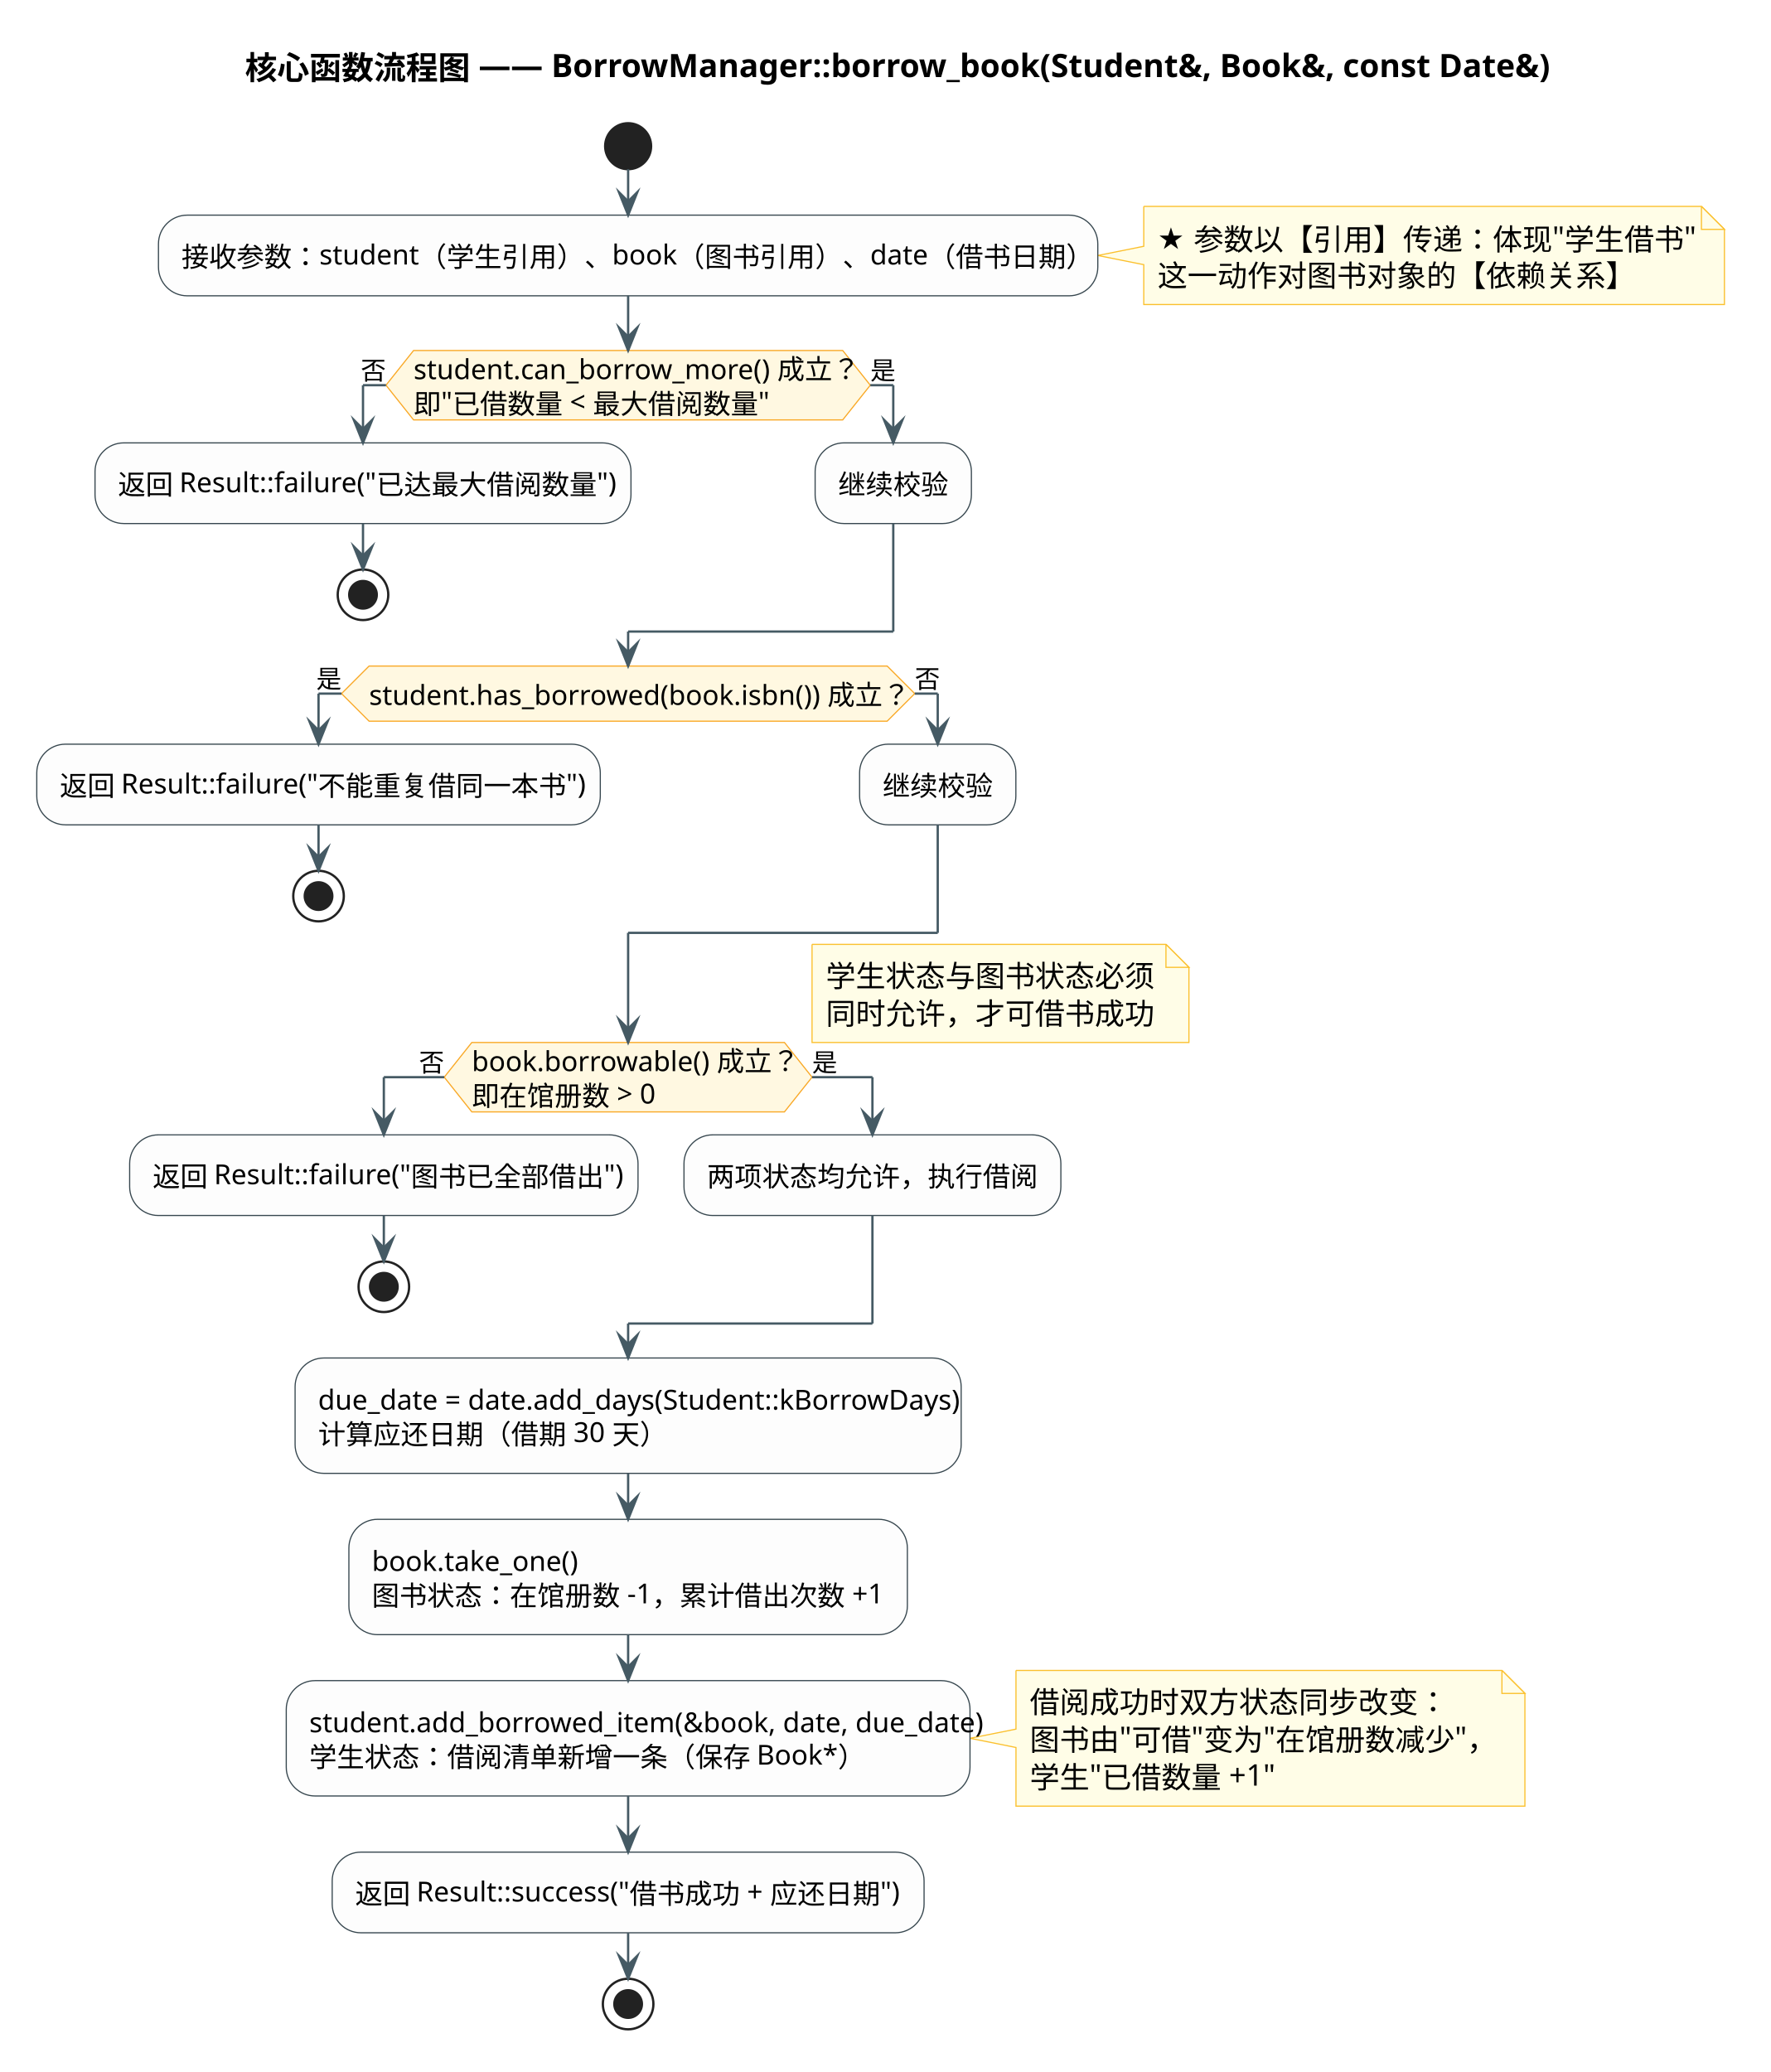
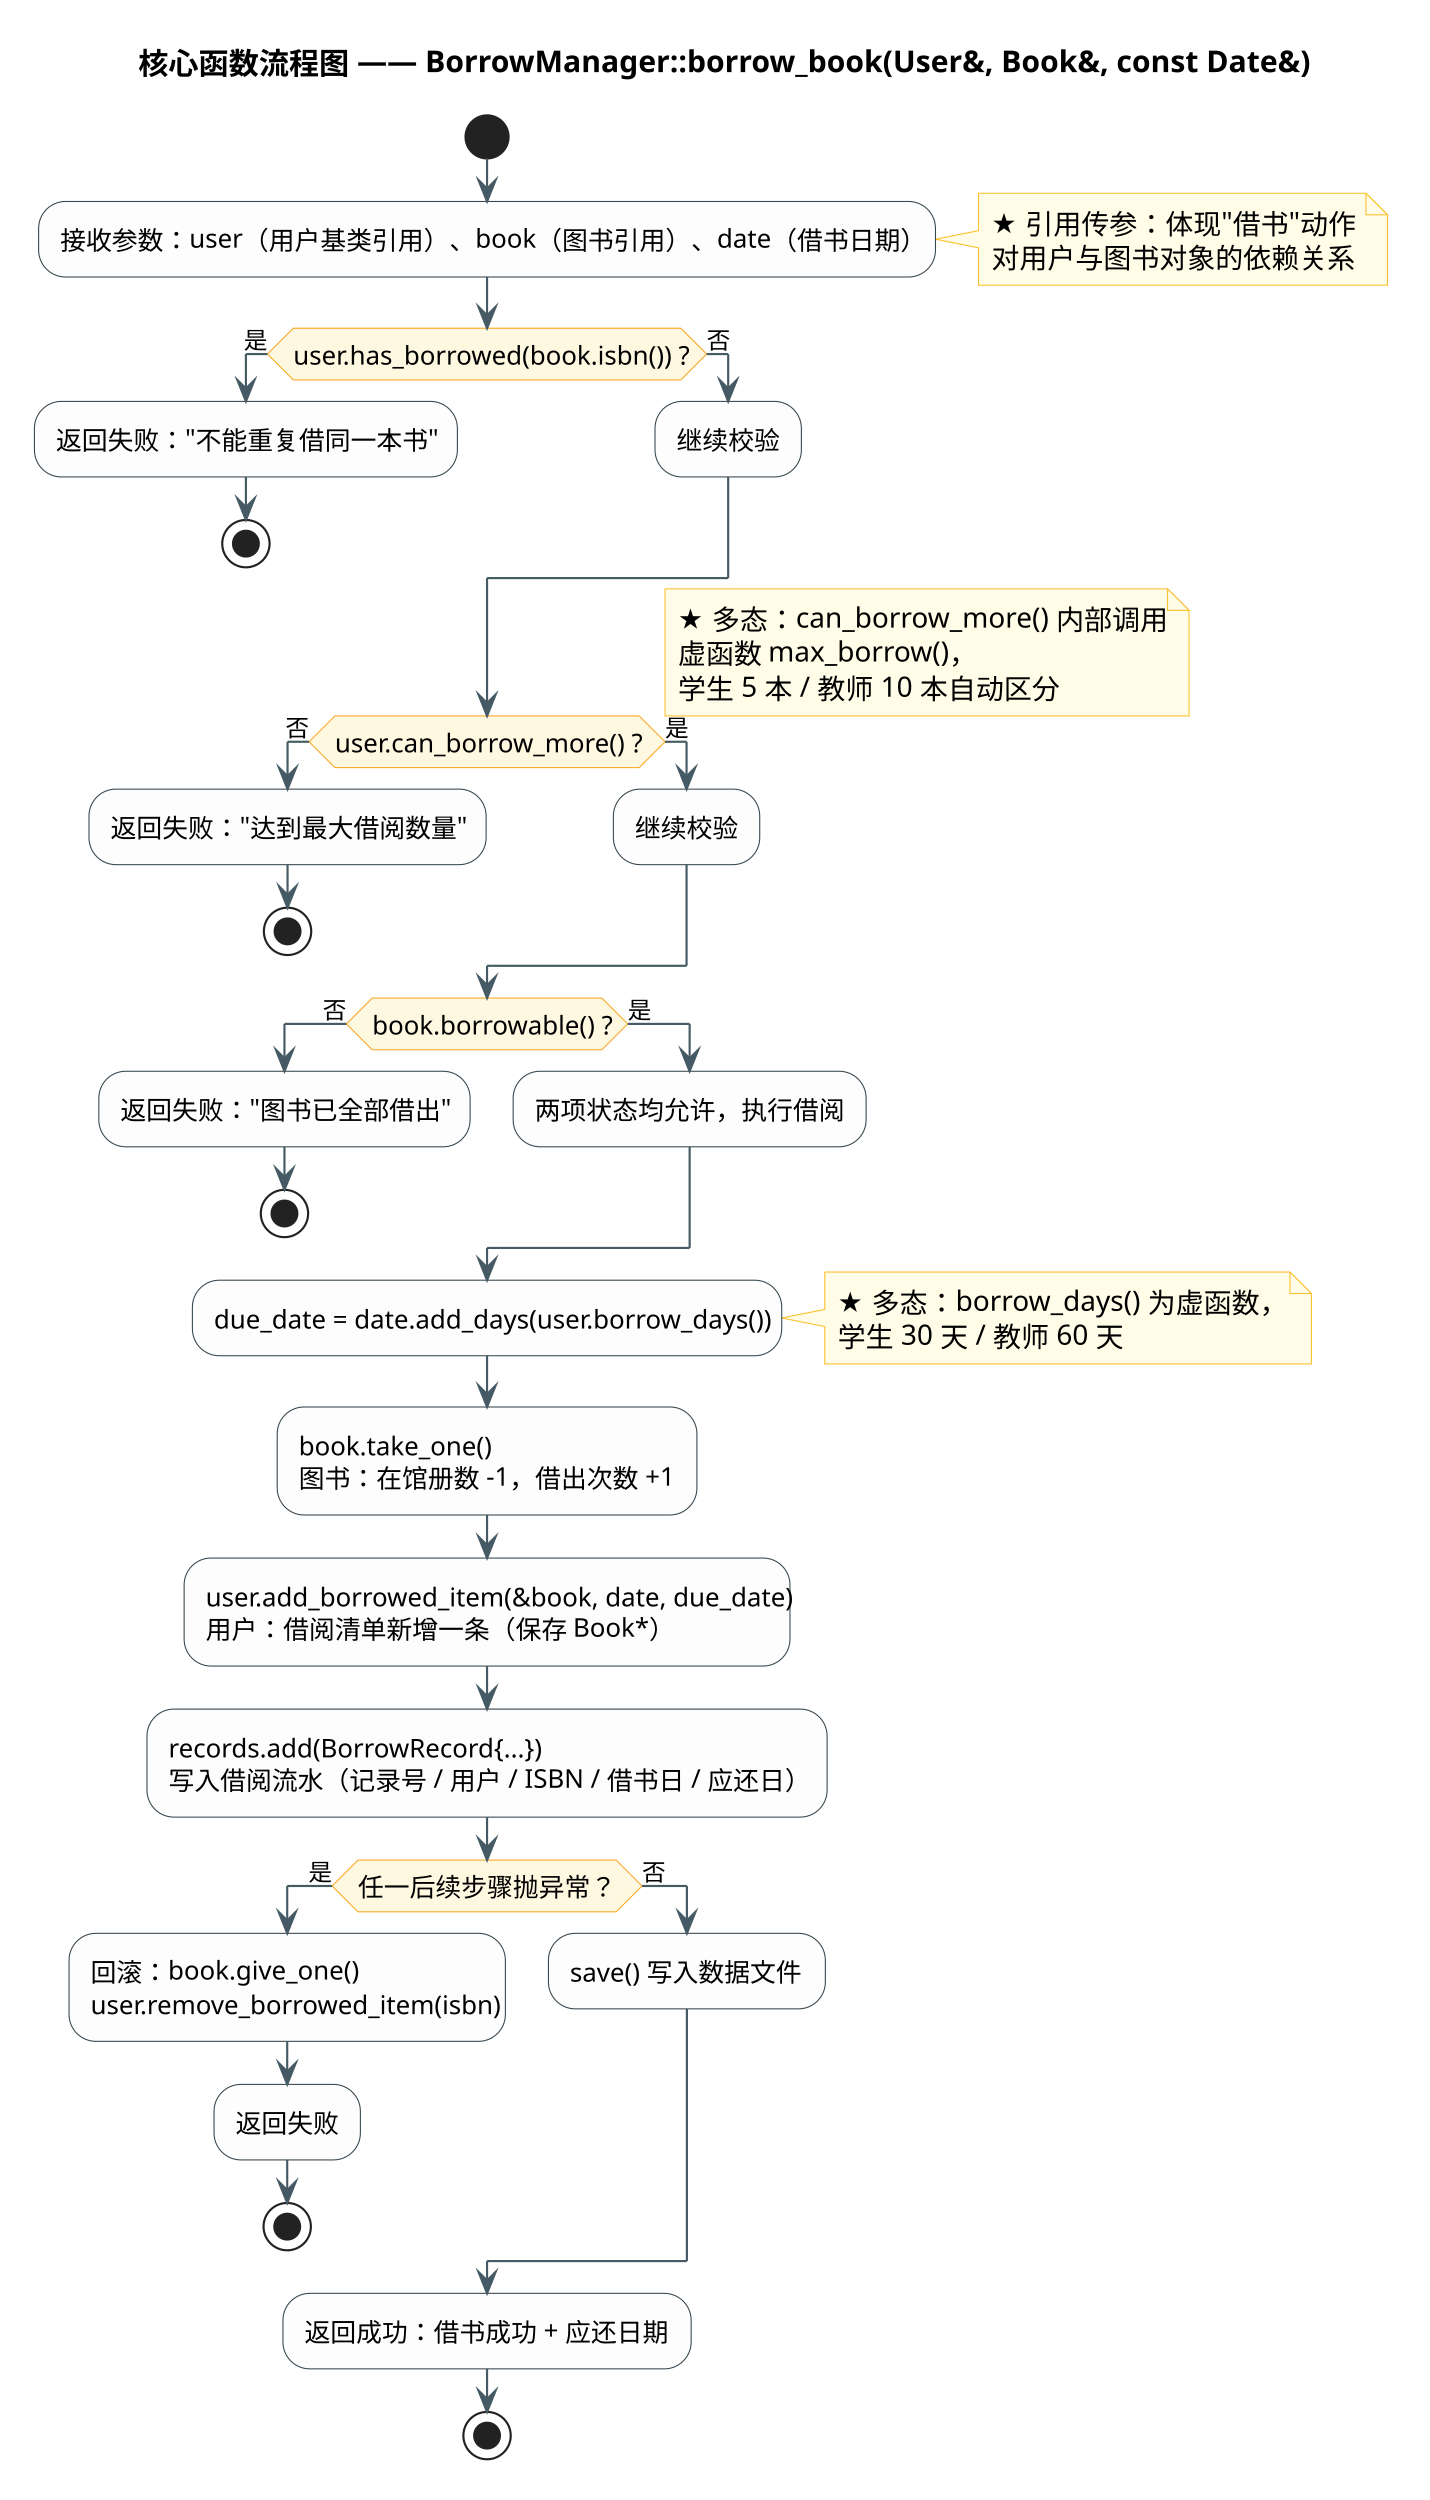
- <svg xmlns="http://www.w3.org/2000/svg" version="1.1" data-diagram-type="ACTIVITY" style="width:883px;height:1033px;background:#FFFFFF;" width="883.437px" height="1033.542px" viewBox="0 0 883 1033" zoomAndPan="magnify" preserveAspectRatio="none" contentStyleType="text/css">
+ <svg xmlns="http://www.w3.org/2000/svg" version="1.1" data-diagram-type="ACTIVITY" style="width:761px;height:1331px;background:#FFFFFF;" width="761.979px" height="1331.458px" viewBox="0 0 761 1331" zoomAndPan="magnify" preserveAspectRatio="none" contentStyleType="text/css">
  <defs />
  <g font-family="sans-serif" lengthAdjust="spacing">
    <g class="title" data-source-line="20">
-       <text x="122.141" y="39.569" fill="#000" font-size="16.042" textLength="637.28" font-weight="700">核心函数流程图 —— BorrowManager::borrow_book(Student&amp;, Book&amp;, const Date&amp;)</text>
+       <text x="73.6" y="39.569" fill="#000" font-size="16.042" textLength="613.249" font-weight="700">核心函数流程图 —— BorrowManager::borrow_book(User&amp;, Book&amp;, const Date&amp;)</text>
    </g>
-     <ellipse cx="313.182" cy="72.886" rx="11.458" ry="11.458" fill="#222" style="stroke:#222;stroke-width:1.146;" />
-     <path d="M570.273,102.901 L570.273,122.783 L547.356,127.367 L570.273,131.95 L570.273,151.832 A0,0 0 0 0 570.273,151.832 L859.791,151.832 A0,0 0 0 0 859.791,151.832 L859.791,114.36 L848.332,102.901 L570.273,102.901 A0,0 0 0 0 570.273,102.901" style="stroke:#FBC02D;stroke-width:0.573;" fill="#FFFDE7" />
-     <path d="M848.332,102.901 L848.332,114.36 L859.791,114.36 L848.332,102.901" style="stroke:#FBC02D;stroke-width:0.573;" fill="#FFFDE7" />
-     <text x="577.148" y="124.094" fill="#000" font-size="14.896" textLength="265.456">★ 参数以【引用】传递：体现"学生借书"</text>
-     <text x="577.148" y="142.83" fill="#000" font-size="14.896" textLength="238.333">这一动作对图书对象的【依赖关系】</text>
-     <rect x="79.008" y="107.261" width="468.348" height="40.212" fill="#FDFDFD" style="stroke:#37474F;stroke-width:0.573;" rx="14.323" ry="14.323" />
-     <text x="90.466" y="132.993" fill="#000" font-size="13.75" textLength="445.432">接收参数：student（学生引用）、book（图书引用）、date（借书日期）</text>
-     <polygon points="206.196,174.749,420.167,174.749,433.917,192.043,420.167,209.338,206.196,209.338,192.446,192.043,206.196,174.749" fill="#FFF8E1" style="stroke:#F9A825;stroke-width:0.573;stroke-linejoin:miter;stroke-miterlimit:10;" />
-     <text x="206.196" y="189.022" fill="#000" font-size="13.75" textLength="213.971">student.can_borrow_more() 成立？</text>
-     <text x="206.196" y="206.317" fill="#000" font-size="13.75" textLength="176.682">即"已借数量 &lt; 最大借阅数量"</text>
-     <text x="179.842" y="189.274" fill="#000" font-size="12.604">否</text>
-     <text x="433.917" y="189.274" fill="#000" font-size="12.604">是</text>
-     <rect x="47.378" y="220.797" width="267.221" height="40.212" fill="#FDFDFD" style="stroke:#37474F;stroke-width:0.573;" rx="14.323" ry="14.323" />
-     <text x="58.836" y="246.529" fill="#000" font-size="13.75" textLength="244.304">返回 Result::failure("已达最大借阅数量")</text>
-     <ellipse cx="180.988" cy="296.529" rx="12.604" ry="12.604" fill="none" style="stroke:#222;stroke-width:1.146;" />
-     <ellipse cx="180.988" cy="296.529" rx="6.875" ry="6.875" fill="#222" style="stroke:#222;stroke-width:1.146;" />
-     <rect x="406.417" y="220.797" width="77.917" height="40.212" fill="#FDFDFD" style="stroke:#37474F;stroke-width:0.573;" rx="14.323" ry="14.323" />
-     <text x="417.876" y="246.529" fill="#000" font-size="13.75" textLength="55">继续校验</text>
-     <polygon points="184.027,332.05,442.336,332.05,456.086,345.8,442.336,359.55,184.027,359.55,170.277,345.8,184.027,332.05" fill="#FFF8E1" style="stroke:#F9A825;stroke-width:0.573;stroke-linejoin:miter;stroke-miterlimit:10;" />
-     <text x="184.027" y="351.426" fill="#000" font-size="13.75" textLength="258.309">student.has_borrowed(book.isbn()) 成立？</text>
-     <text x="157.673" y="343.03" fill="#000" font-size="12.604">是</text>
-     <text x="456.086" y="343.03" fill="#000" font-size="12.604">否</text>
-     <rect x="18.333" y="371.008" width="280.971" height="40.212" fill="#FDFDFD" style="stroke:#37474F;stroke-width:0.573;" rx="14.323" ry="14.323" />
-     <text x="29.792" y="396.74" fill="#000" font-size="13.75" textLength="258.054">返回 Result::failure("不能重复借同一本书")</text>
-     <ellipse cx="158.819" cy="446.741" rx="12.604" ry="12.604" fill="none" style="stroke:#222;stroke-width:1.146;" />
-     <ellipse cx="158.819" cy="446.741" rx="6.875" ry="6.875" fill="#222" style="stroke:#222;stroke-width:1.146;" />
-     <rect x="428.586" y="371.008" width="77.917" height="40.212" fill="#FDFDFD" style="stroke:#37474F;stroke-width:0.573;" rx="14.323" ry="14.323" />
-     <text x="440.045" y="396.74" fill="#000" font-size="13.75" textLength="55">继续校验</text>
-     <path d="M404.876,470.803 L404.876,519.734 L592.793,519.734 L592.793,482.262 L581.335,470.803 L404.876,470.803" style="stroke:#FBC02D;stroke-width:0.573;" fill="#FFFDE7" />
-     <path d="M581.335,470.803 L581.335,482.262 L592.793,482.262 L581.335,470.803" style="stroke:#FBC02D;stroke-width:0.573;" fill="#FFFDE7" />
-     <text x="411.751" y="491.996" fill="#000" font-size="14.896" textLength="163.854">学生状态与图书状态必须</text>
-     <text x="411.751" y="510.732" fill="#000" font-size="14.896" textLength="163.854">同时允许，才可借书成功</text>
-     <polygon points="235.237,519.734,391.126,519.734,404.876,537.029,391.126,554.324,235.237,554.324,221.487,537.029,235.237,519.734" fill="#FFF8E1" style="stroke:#F9A825;stroke-width:0.573;stroke-linejoin:miter;stroke-miterlimit:10;" />
-     <text x="235.237" y="534.008" fill="#000" font-size="13.75" textLength="155.889">book.borrowable() 成立？</text>
-     <text x="235.237" y="551.302" fill="#000" font-size="13.75" textLength="92.067">即在馆册数 &gt; 0</text>
-     <text x="208.883" y="534.259" fill="#000" font-size="12.604">否</text>
-     <text x="404.876" y="534.259" fill="#000" font-size="12.604">是</text>
-     <rect x="64.641" y="565.782" width="253.471" height="40.212" fill="#FDFDFD" style="stroke:#37474F;stroke-width:0.573;" rx="14.323" ry="14.323" />
-     <text x="76.099" y="591.514" fill="#000" font-size="13.75" textLength="230.554">返回 Result::failure("图书已全部借出")</text>
-     <ellipse cx="191.377" cy="641.514" rx="12.604" ry="12.604" fill="none" style="stroke:#222;stroke-width:1.146;" />
-     <ellipse cx="191.377" cy="641.514" rx="6.875" ry="6.875" fill="#222" style="stroke:#222;stroke-width:1.146;" />
-     <rect x="341.029" y="565.782" width="187.917" height="40.212" fill="#FDFDFD" style="stroke:#37474F;stroke-width:0.573;" rx="14.323" ry="14.323" />
-     <text x="352.487" y="591.514" fill="#000" font-size="13.75" textLength="165">两项状态均允许，执行借阅</text>
-     <rect x="147.13" y="677.035" width="332.104" height="57.507" fill="#FDFDFD" style="stroke:#37474F;stroke-width:0.573;" rx="14.323" ry="14.323" />
-     <text x="158.588" y="702.767" fill="#000" font-size="13.75" textLength="309.187">due_date = date.add_days(Student::kBorrowDays)</text>
-     <text x="158.588" y="720.062" fill="#000" font-size="13.75" textLength="174.185">计算应还日期（借期 30 天）</text>
-     <rect x="173.952" y="757.458" width="278.46" height="57.507" fill="#FDFDFD" style="stroke:#37474F;stroke-width:0.573;" rx="14.323" ry="14.323" />
-     <text x="185.41" y="783.191" fill="#000" font-size="13.75" textLength="99.372">book.take_one()</text>
-     <text x="185.41" y="800.485" fill="#000" font-size="13.75" textLength="255.543">图书状态：在馆册数 -1，累计借出次数 +1</text>
-     <path d="M506.555,832.802 L506.555,862.052 L483.638,866.635 L506.555,871.218 L506.555,900.468 A0,0 0 0 0 506.555,900.468 L760.31,900.468 A0,0 0 0 0 760.31,900.468 L760.31,844.26 L748.851,832.802 L506.555,832.802 A0,0 0 0 0 506.555,832.802" style="stroke:#FBC02D;stroke-width:0.573;" fill="#FFFDE7" />
-     <path d="M748.851,832.802 L748.851,844.26 L760.31,844.26 L748.851,832.802" style="stroke:#FBC02D;stroke-width:0.573;" fill="#FFFDE7" />
-     <text x="513.43" y="853.994" fill="#000" font-size="14.896" textLength="208.542">借阅成功时双方状态同步改变：</text>
-     <text x="513.43" y="872.73" fill="#000" font-size="14.896" textLength="229.693">图书由"可借"变为"在馆册数减少"，</text>
-     <text x="513.43" y="891.466" fill="#000" font-size="14.896" textLength="121.072">学生"已借数量 +1"</text>
-     <rect x="142.726" y="837.882" width="340.912" height="57.507" fill="#FDFDFD" style="stroke:#37474F;stroke-width:0.573;" rx="14.323" ry="14.323" />
-     <text x="154.184" y="863.614" fill="#000" font-size="13.75" textLength="317.996">student.add_borrowed_item(&amp;book, date, due_date)</text>
-     <text x="154.184" y="880.909" fill="#000" font-size="13.75" textLength="274.261">学生状态：借阅清单新增一条（保存 Book*）</text>
-     <rect x="165.627" y="923.385" width="295.11" height="40.212" fill="#FDFDFD" style="stroke:#37474F;stroke-width:0.573;" rx="14.323" ry="14.323" />
-     <text x="177.085" y="949.117" fill="#000" font-size="13.75" textLength="272.194">返回 Result::success("借书成功 + 应还日期")</text>
-     <ellipse cx="313.182" cy="999.117" rx="12.604" ry="12.604" fill="none" style="stroke:#222;stroke-width:1.146;" />
-     <ellipse cx="313.182" cy="999.117" rx="6.875" ry="6.875" fill="#222" style="stroke:#222;stroke-width:1.146;" />
-     <line x1="313.182" y1="84.344" x2="313.182" y2="107.261" style="stroke:#455A64;stroke-width:1.146;" />
-     <polygon points="308.598,95.802,313.182,107.261,317.765,95.802,313.182,100.386" fill="#455A64" style="stroke:#455A64;stroke-width:1.146;stroke-linejoin:miter;stroke-miterlimit:10;" />
-     <line x1="180.988" y1="261.008" x2="180.988" y2="283.925" style="stroke:#455A64;stroke-width:1.146;" />
-     <polygon points="176.405,272.467,180.988,283.925,185.571,272.467,180.988,277.05" fill="#455A64" style="stroke:#455A64;stroke-width:1.146;stroke-linejoin:miter;stroke-miterlimit:10;" />
-     <line x1="192.446" y1="192.043" x2="180.988" y2="192.043" style="stroke:#455A64;stroke-width:1.146;" />
-     <line x1="180.988" y1="192.043" x2="180.988" y2="220.797" style="stroke:#455A64;stroke-width:1.146;" />
-     <polygon points="176.405,209.338,180.988,220.797,185.571,209.338,180.988,213.922" fill="#455A64" style="stroke:#455A64;stroke-width:1.146;stroke-linejoin:miter;stroke-miterlimit:10;" />
-     <line x1="433.917" y1="192.043" x2="445.376" y2="192.043" style="stroke:#455A64;stroke-width:1.146;" />
-     <line x1="445.376" y1="192.043" x2="445.376" y2="220.797" style="stroke:#455A64;stroke-width:1.146;" />
-     <polygon points="440.792,209.338,445.376,220.797,449.959,209.338,445.376,213.922" fill="#455A64" style="stroke:#455A64;stroke-width:1.146;stroke-linejoin:miter;stroke-miterlimit:10;" />
-     <line x1="445.376" y1="261.008" x2="445.376" y2="314.862" style="stroke:#455A64;stroke-width:1.146;" />
-     <line x1="445.376" y1="314.862" x2="313.182" y2="314.862" style="stroke:#455A64;stroke-width:1.146;" />
-     <line x1="313.182" y1="314.862" x2="313.182" y2="332.05" style="stroke:#455A64;stroke-width:1.146;" />
-     <polygon points="308.598,320.592,313.182,332.05,317.765,320.592,313.182,325.175" fill="#455A64" style="stroke:#455A64;stroke-width:1.146;stroke-linejoin:miter;stroke-miterlimit:10;" />
-     <line x1="313.182" y1="147.472" x2="313.182" y2="174.749" style="stroke:#455A64;stroke-width:1.146;" />
-     <polygon points="308.598,163.29,313.182,174.749,317.765,163.29,313.182,167.874" fill="#455A64" style="stroke:#455A64;stroke-width:1.146;stroke-linejoin:miter;stroke-miterlimit:10;" />
-     <line x1="158.819" y1="411.22" x2="158.819" y2="434.137" style="stroke:#455A64;stroke-width:1.146;" />
-     <polygon points="154.235,422.678,158.819,434.137,163.402,422.678,158.819,427.262" fill="#455A64" style="stroke:#455A64;stroke-width:1.146;stroke-linejoin:miter;stroke-miterlimit:10;" />
-     <line x1="170.277" y1="345.8" x2="158.819" y2="345.8" style="stroke:#455A64;stroke-width:1.146;" />
-     <line x1="158.819" y1="345.8" x2="158.819" y2="371.008" style="stroke:#455A64;stroke-width:1.146;" />
-     <polygon points="154.235,359.55,158.819,371.008,163.402,359.55,158.819,364.133" fill="#455A64" style="stroke:#455A64;stroke-width:1.146;stroke-linejoin:miter;stroke-miterlimit:10;" />
-     <line x1="456.086" y1="345.8" x2="467.545" y2="345.8" style="stroke:#455A64;stroke-width:1.146;" />
-     <line x1="467.545" y1="345.8" x2="467.545" y2="371.008" style="stroke:#455A64;stroke-width:1.146;" />
-     <polygon points="462.961,359.55,467.545,371.008,472.128,359.55,467.545,364.133" fill="#455A64" style="stroke:#455A64;stroke-width:1.146;stroke-linejoin:miter;stroke-miterlimit:10;" />
-     <line x1="467.545" y1="411.22" x2="467.545" y2="465.074" style="stroke:#455A64;stroke-width:1.146;" />
-     <line x1="467.545" y1="465.074" x2="313.182" y2="465.074" style="stroke:#455A64;stroke-width:1.146;" />
-     <line x1="313.182" y1="465.074" x2="313.182" y2="519.734" style="stroke:#455A64;stroke-width:1.146;" />
-     <polygon points="308.598,508.276,313.182,519.734,317.765,508.276,313.182,512.859" fill="#455A64" style="stroke:#455A64;stroke-width:1.146;stroke-linejoin:miter;stroke-miterlimit:10;" />
-     <line x1="191.377" y1="605.994" x2="191.377" y2="628.91" style="stroke:#455A64;stroke-width:1.146;" />
-     <polygon points="186.793,617.452,191.377,628.91,195.96,617.452,191.377,622.035" fill="#455A64" style="stroke:#455A64;stroke-width:1.146;stroke-linejoin:miter;stroke-miterlimit:10;" />
-     <line x1="221.487" y1="537.029" x2="191.377" y2="537.029" style="stroke:#455A64;stroke-width:1.146;" />
-     <line x1="191.377" y1="537.029" x2="191.377" y2="565.782" style="stroke:#455A64;stroke-width:1.146;" />
-     <polygon points="186.793,554.324,191.377,565.782,195.96,554.324,191.377,558.907" fill="#455A64" style="stroke:#455A64;stroke-width:1.146;stroke-linejoin:miter;stroke-miterlimit:10;" />
-     <line x1="404.876" y1="537.029" x2="434.987" y2="537.029" style="stroke:#455A64;stroke-width:1.146;" />
-     <line x1="434.987" y1="537.029" x2="434.987" y2="565.782" style="stroke:#455A64;stroke-width:1.146;" />
-     <polygon points="430.404,554.324,434.987,565.782,439.57,554.324,434.987,558.907" fill="#455A64" style="stroke:#455A64;stroke-width:1.146;stroke-linejoin:miter;stroke-miterlimit:10;" />
-     <line x1="434.987" y1="605.994" x2="434.987" y2="659.848" style="stroke:#455A64;stroke-width:1.146;" />
-     <line x1="434.987" y1="659.848" x2="313.182" y2="659.848" style="stroke:#455A64;stroke-width:1.146;" />
-     <line x1="313.182" y1="659.848" x2="313.182" y2="677.035" style="stroke:#455A64;stroke-width:1.146;" />
-     <polygon points="308.598,665.577,313.182,677.035,317.765,665.577,313.182,670.16" fill="#455A64" style="stroke:#455A64;stroke-width:1.146;stroke-linejoin:miter;stroke-miterlimit:10;" />
-     <line x1="313.182" y1="734.542" x2="313.182" y2="757.458" style="stroke:#455A64;stroke-width:1.146;" />
-     <polygon points="308.598,746,313.182,757.458,317.765,746,313.182,750.583" fill="#455A64" style="stroke:#455A64;stroke-width:1.146;stroke-linejoin:miter;stroke-miterlimit:10;" />
-     <line x1="313.182" y1="814.965" x2="313.182" y2="837.882" style="stroke:#455A64;stroke-width:1.146;" />
-     <polygon points="308.598,826.423,313.182,837.882,317.765,826.423,313.182,831.007" fill="#455A64" style="stroke:#455A64;stroke-width:1.146;stroke-linejoin:miter;stroke-miterlimit:10;" />
-     <line x1="313.182" y1="895.388" x2="313.182" y2="923.385" style="stroke:#455A64;stroke-width:1.146;" />
-     <polygon points="308.598,911.927,313.182,923.385,317.765,911.927,313.182,916.51" fill="#455A64" style="stroke:#455A64;stroke-width:1.146;stroke-linejoin:miter;stroke-miterlimit:10;" />
-     <line x1="313.182" y1="963.597" x2="313.182" y2="986.513" style="stroke:#455A64;stroke-width:1.146;" />
-     <polygon points="308.598,975.055,313.182,986.513,317.765,975.055,313.182,979.638" fill="#455A64" style="stroke:#455A64;stroke-width:1.146;stroke-linejoin:miter;stroke-miterlimit:10;" />
+     <ellipse cx="259.306" cy="72.886" rx="11.458" ry="11.458" fill="#222" style="stroke:#222;stroke-width:1.146;" />
+     <path d="M520.969,102.901 L520.969,122.783 L498.053,127.367 L520.969,131.95 L520.969,151.832 A0,0 0 0 0 520.969,151.832 L738.678,151.832 A0,0 0 0 0 738.678,151.832 L738.678,114.36 L727.219,102.901 L520.969,102.901 A0,0 0 0 0 520.969,102.901" style="stroke:#FBC02D;stroke-width:0.573;" fill="#FFFDE7" />
+     <path d="M727.219,102.901 L727.219,114.36 L738.678,114.36 L727.219,102.901" style="stroke:#FBC02D;stroke-width:0.573;" fill="#FFFDE7" />
+     <text x="527.844" y="124.094" fill="#000" font-size="14.896" textLength="190.977">★ 引用传参：体现"借书"动作</text>
+     <text x="527.844" y="142.83" fill="#000" font-size="14.896" textLength="193.646">对用户与图书对象的依赖关系</text>
+     <rect x="20.56" y="107.261" width="477.492" height="40.212" fill="#FDFDFD" style="stroke:#37474F;stroke-width:0.573;" rx="14.323" ry="14.323" />
+     <text x="32.018" y="132.993" fill="#000" font-size="13.75" textLength="454.576">接收参数：user（用户基类引用）、book（图书引用）、date（借书日期）</text>
+     <polygon points="156.131,174.749,362.482,174.749,376.232,188.499,362.482,202.249,156.131,202.249,142.381,188.499,156.131,174.749" fill="#FFF8E1" style="stroke:#F9A825;stroke-width:0.573;stroke-linejoin:miter;stroke-miterlimit:10;" />
+     <text x="156.131" y="194.125" fill="#000" font-size="13.75" textLength="206.351">user.has_borrowed(book.isbn()) ?</text>
+     <text x="129.777" y="185.729" fill="#000" font-size="12.604">是</text>
+     <text x="376.232" y="185.729" fill="#000" font-size="12.604">否</text>
+     <rect x="18.333" y="213.707" width="225.179" height="40.212" fill="#FDFDFD" style="stroke:#37474F;stroke-width:0.573;" rx="14.323" ry="14.323" />
+     <text x="29.792" y="239.439" fill="#000" font-size="13.75" textLength="202.262">返回失败："不能重复借同一本书"</text>
+     <ellipse cx="130.923" cy="289.439" rx="12.604" ry="12.604" fill="none" style="stroke:#222;stroke-width:1.146;" />
+     <ellipse cx="130.923" cy="289.439" rx="6.875" ry="6.875" fill="#222" style="stroke:#222;stroke-width:1.146;" />
+     <rect x="348.732" y="213.707" width="77.917" height="40.212" fill="#FDFDFD" style="stroke:#37474F;stroke-width:0.573;" rx="14.323" ry="14.323" />
+     <text x="360.19" y="239.439" fill="#000" font-size="13.75" textLength="55">继续校验</text>
+     <path d="M354.063,313.502 L354.063,381.169 L633.056,381.169 L633.056,324.96 L621.598,313.502 L354.063,313.502" style="stroke:#FBC02D;stroke-width:0.573;" fill="#FFFDE7" />
+     <path d="M621.598,313.502 L621.598,324.96 L633.056,324.96 L621.598,313.502" style="stroke:#FBC02D;stroke-width:0.573;" fill="#FFFDE7" />
+     <text x="360.938" y="334.694" fill="#000" font-size="14.896" textLength="254.931">★ 多态：can_borrow_more() 内部调用</text>
+     <text x="360.938" y="353.43" fill="#000" font-size="14.896" textLength="155.599">虚函数 max_borrow()，</text>
+     <text x="360.938" y="372.166" fill="#000" font-size="14.896" textLength="202.781">学生 5 本 / 教师 10 本自动区分</text>
+     <polygon points="178.3,381.169,340.313,381.169,354.063,394.919,340.313,408.669,178.3,408.669,164.55,394.919,178.3,381.169" fill="#FFF8E1" style="stroke:#F9A825;stroke-width:0.573;stroke-linejoin:miter;stroke-miterlimit:10;" />
+     <text x="178.3" y="400.545" fill="#000" font-size="13.75" textLength="162.012">user.can_borrow_more() ?</text>
+     <text x="151.946" y="392.149" fill="#000" font-size="12.604">否</text>
+     <text x="354.063" y="392.149" fill="#000" font-size="12.604">是</text>
+     <rect x="47.378" y="420.127" width="211.429" height="40.212" fill="#FDFDFD" style="stroke:#37474F;stroke-width:0.573;" rx="14.323" ry="14.323" />
+     <text x="58.836" y="445.859" fill="#000" font-size="13.75" textLength="188.512">返回失败："达到最大借阅数量"</text>
+     <ellipse cx="153.092" cy="495.859" rx="12.604" ry="12.604" fill="none" style="stroke:#222;stroke-width:1.146;" />
+     <ellipse cx="153.092" cy="495.859" rx="6.875" ry="6.875" fill="#222" style="stroke:#222;stroke-width:1.146;" />
+     <rect x="326.563" y="420.127" width="77.917" height="40.212" fill="#FDFDFD" style="stroke:#37474F;stroke-width:0.573;" rx="14.323" ry="14.323" />
+     <text x="338.021" y="445.859" fill="#000" font-size="13.75" textLength="55">继续校验</text>
+     <polygon points="198.163,531.38,320.45,531.38,334.2,545.13,320.45,558.88,198.163,558.88,184.413,545.13,198.163,531.38" fill="#FFF8E1" style="stroke:#F9A825;stroke-width:0.573;stroke-linejoin:miter;stroke-miterlimit:10;" />
+     <text x="198.163" y="550.756" fill="#000" font-size="13.75" textLength="122.286">book.borrowable() ?</text>
+     <text x="171.809" y="542.361" fill="#000" font-size="12.604">否</text>
+     <text x="334.2" y="542.361" fill="#000" font-size="12.604">是</text>
+     <rect x="52.61" y="570.339" width="197.679" height="40.212" fill="#FDFDFD" style="stroke:#37474F;stroke-width:0.573;" rx="14.323" ry="14.323" />
+     <text x="64.068" y="596.071" fill="#000" font-size="13.75" textLength="174.762">返回失败："图书已全部借出"</text>
+     <ellipse cx="151.449" cy="646.071" rx="12.604" ry="12.604" fill="none" style="stroke:#222;stroke-width:1.146;" />
+     <ellipse cx="151.449" cy="646.071" rx="6.875" ry="6.875" fill="#222" style="stroke:#222;stroke-width:1.146;" />
+     <rect x="273.205" y="570.339" width="187.917" height="40.212" fill="#FDFDFD" style="stroke:#37474F;stroke-width:0.573;" rx="14.323" ry="14.323" />
+     <text x="284.663" y="596.071" fill="#000" font-size="13.75" textLength="165">两项状态均允许，执行借阅</text>
+     <path d="M439.1,677.232 L439.1,697.114 L416.184,701.698 L439.1,706.281 L439.1,726.163 A0,0 0 0 0 439.1,726.163 L698.216,726.163 A0,0 0 0 0 698.216,726.163 L698.216,688.691 L686.758,677.232 L439.1,677.232 A0,0 0 0 0 439.1,677.232" style="stroke:#FBC02D;stroke-width:0.573;" fill="#FFFDE7" />
+     <path d="M686.758,677.232 L686.758,688.691 L698.216,688.691 L686.758,677.232" style="stroke:#FBC02D;stroke-width:0.573;" fill="#FFFDE7" />
+     <text x="445.975" y="698.425" fill="#000" font-size="14.896" textLength="235.053">★ 多态：borrow_days() 为虚函数，</text>
+     <text x="445.975" y="717.161" fill="#000" font-size="14.896" textLength="151.482">学生 30 天 / 教师 60 天</text>
+     <rect x="102.429" y="681.592" width="313.755" height="40.212" fill="#FDFDFD" style="stroke:#37474F;stroke-width:0.573;" rx="14.323" ry="14.323" />
+     <text x="113.887" y="707.324" fill="#000" font-size="13.75" textLength="290.838">due_date = date.add_days(user.borrow_days())</text>
+     <rect x="147.576" y="749.08" width="223.46" height="57.507" fill="#FDFDFD" style="stroke:#37474F;stroke-width:0.573;" rx="14.323" ry="14.323" />
+     <text x="159.035" y="774.812" fill="#000" font-size="13.75" textLength="99.372">book.take_one()</text>
+     <text x="159.035" y="792.107" fill="#000" font-size="13.75" textLength="200.543">图书：在馆册数 -1，借出次数 +1</text>
+     <rect x="98.028" y="829.503" width="322.557" height="57.507" fill="#FDFDFD" style="stroke:#37474F;stroke-width:0.573;" rx="14.323" ry="14.323" />
+     <text x="109.486" y="855.235" fill="#000" font-size="13.75" textLength="299.64">user.add_borrowed_item(&amp;book, date, due_date)</text>
+     <text x="109.486" y="872.53" fill="#000" font-size="13.75" textLength="246.761">用户：借阅清单新增一条（保存 Book*）</text>
+     <rect x="78.256" y="909.926" width="362.101" height="57.507" fill="#FDFDFD" style="stroke:#37474F;stroke-width:0.573;" rx="14.323" ry="14.323" />
+     <text x="89.714" y="935.658" fill="#000" font-size="13.75" textLength="190.291">records.add(BorrowRecord{...})</text>
+     <text x="89.714" y="952.953" fill="#000" font-size="13.75" textLength="339.185">写入借阅流水（记录号 / 用户 / ISBN / 借书日 / 应还日）</text>
+     <polygon points="190.556,990.349,328.056,990.349,341.806,1004.099,328.056,1017.849,190.556,1017.849,176.806,1004.099,190.556,990.349" fill="#FFF8E1" style="stroke:#F9A825;stroke-width:0.573;stroke-linejoin:miter;stroke-miterlimit:10;" />
+     <text x="190.556" y="1009.725" fill="#000" font-size="13.75" textLength="137.5">任一后续步骤抛异常？</text>
+     <text x="164.202" y="1001.33" fill="#000" font-size="12.604">是</text>
+     <text x="341.806" y="1001.33" fill="#000" font-size="12.604">否</text>
+     <rect x="36.757" y="1029.307" width="232.309" height="57.507" fill="#FDFDFD" style="stroke:#37474F;stroke-width:0.573;" rx="14.323" ry="14.323" />
+     <text x="48.215" y="1055.039" fill="#000" font-size="13.75" textLength="139.857">回滚：book.give_one()</text>
+     <text x="48.215" y="1072.334" fill="#000" font-size="13.75" textLength="209.392">user.remove_borrowed_item(isbn)</text>
+     <rect x="113.953" y="1109.731" width="77.917" height="40.212" fill="#FDFDFD" style="stroke:#37474F;stroke-width:0.573;" rx="14.323" ry="14.323" />
+     <text x="125.411" y="1135.463" fill="#000" font-size="13.75" textLength="55">返回失败</text>
+     <ellipse cx="152.911" cy="1185.463" rx="12.604" ry="12.604" fill="none" style="stroke:#222;stroke-width:1.146;" />
+     <ellipse cx="152.911" cy="1185.463" rx="6.875" ry="6.875" fill="#222" style="stroke:#222;stroke-width:1.146;" />
+     <rect x="291.982" y="1029.307" width="147.439" height="40.212" fill="#FDFDFD" style="stroke:#37474F;stroke-width:0.573;" rx="14.323" ry="14.323" />
+     <text x="303.441" y="1055.039" fill="#000" font-size="13.75" textLength="124.522">save() 写入数据文件</text>
+     <rect x="150.638" y="1220.984" width="217.337" height="40.212" fill="#FDFDFD" style="stroke:#37474F;stroke-width:0.573;" rx="14.323" ry="14.323" />
+     <text x="162.096" y="1246.716" fill="#000" font-size="13.75" textLength="194.42">返回成功：借书成功 + 应还日期</text>
+     <ellipse cx="259.306" cy="1296.716" rx="12.604" ry="12.604" fill="none" style="stroke:#222;stroke-width:1.146;" />
+     <ellipse cx="259.306" cy="1296.716" rx="6.875" ry="6.875" fill="#222" style="stroke:#222;stroke-width:1.146;" />
+     <line x1="259.306" y1="84.344" x2="259.306" y2="107.261" style="stroke:#455A64;stroke-width:1.146;" />
+     <polygon points="254.723,95.802,259.306,107.261,263.89,95.802,259.306,100.386" fill="#455A64" style="stroke:#455A64;stroke-width:1.146;stroke-linejoin:miter;stroke-miterlimit:10;" />
+     <line x1="130.923" y1="253.918" x2="130.923" y2="276.835" style="stroke:#455A64;stroke-width:1.146;" />
+     <polygon points="126.339,265.377,130.923,276.835,135.506,265.377,130.923,269.96" fill="#455A64" style="stroke:#455A64;stroke-width:1.146;stroke-linejoin:miter;stroke-miterlimit:10;" />
+     <line x1="142.381" y1="188.499" x2="130.923" y2="188.499" style="stroke:#455A64;stroke-width:1.146;" />
+     <line x1="130.923" y1="188.499" x2="130.923" y2="213.707" style="stroke:#455A64;stroke-width:1.146;" />
+     <polygon points="126.339,202.249,130.923,213.707,135.506,202.249,130.923,206.832" fill="#455A64" style="stroke:#455A64;stroke-width:1.146;stroke-linejoin:miter;stroke-miterlimit:10;" />
+     <line x1="376.232" y1="188.499" x2="387.69" y2="188.499" style="stroke:#455A64;stroke-width:1.146;" />
+     <line x1="387.69" y1="188.499" x2="387.69" y2="213.707" style="stroke:#455A64;stroke-width:1.146;" />
+     <polygon points="383.107,202.249,387.69,213.707,392.273,202.249,387.69,206.832" fill="#455A64" style="stroke:#455A64;stroke-width:1.146;stroke-linejoin:miter;stroke-miterlimit:10;" />
+     <line x1="387.69" y1="253.918" x2="387.69" y2="307.773" style="stroke:#455A64;stroke-width:1.146;" />
+     <line x1="387.69" y1="307.773" x2="259.306" y2="307.773" style="stroke:#455A64;stroke-width:1.146;" />
+     <line x1="259.306" y1="307.773" x2="259.306" y2="381.169" style="stroke:#455A64;stroke-width:1.146;" />
+     <polygon points="254.723,369.71,259.306,381.169,263.89,369.71,259.306,374.294" fill="#455A64" style="stroke:#455A64;stroke-width:1.146;stroke-linejoin:miter;stroke-miterlimit:10;" />
+     <line x1="259.306" y1="147.472" x2="259.306" y2="174.749" style="stroke:#455A64;stroke-width:1.146;" />
+     <polygon points="254.723,163.29,259.306,174.749,263.89,163.29,259.306,167.874" fill="#455A64" style="stroke:#455A64;stroke-width:1.146;stroke-linejoin:miter;stroke-miterlimit:10;" />
+     <line x1="153.092" y1="460.339" x2="153.092" y2="483.255" style="stroke:#455A64;stroke-width:1.146;" />
+     <polygon points="148.509,471.797,153.092,483.255,157.675,471.797,153.092,476.38" fill="#455A64" style="stroke:#455A64;stroke-width:1.146;stroke-linejoin:miter;stroke-miterlimit:10;" />
+     <line x1="164.55" y1="394.919" x2="153.092" y2="394.919" style="stroke:#455A64;stroke-width:1.146;" />
+     <line x1="153.092" y1="394.919" x2="153.092" y2="420.127" style="stroke:#455A64;stroke-width:1.146;" />
+     <polygon points="148.509,408.669,153.092,420.127,157.675,408.669,153.092,413.252" fill="#455A64" style="stroke:#455A64;stroke-width:1.146;stroke-linejoin:miter;stroke-miterlimit:10;" />
+     <line x1="354.063" y1="394.919" x2="365.521" y2="394.919" style="stroke:#455A64;stroke-width:1.146;" />
+     <line x1="365.521" y1="394.919" x2="365.521" y2="420.127" style="stroke:#455A64;stroke-width:1.146;" />
+     <polygon points="360.938,408.669,365.521,420.127,370.104,408.669,365.521,413.252" fill="#455A64" style="stroke:#455A64;stroke-width:1.146;stroke-linejoin:miter;stroke-miterlimit:10;" />
+     <line x1="365.521" y1="460.339" x2="365.521" y2="514.193" style="stroke:#455A64;stroke-width:1.146;" />
+     <line x1="365.521" y1="514.193" x2="259.306" y2="514.193" style="stroke:#455A64;stroke-width:1.146;" />
+     <line x1="259.306" y1="514.193" x2="259.306" y2="531.38" style="stroke:#455A64;stroke-width:1.146;" />
+     <polygon points="254.723,519.922,259.306,531.38,263.89,519.922,259.306,524.505" fill="#455A64" style="stroke:#455A64;stroke-width:1.146;stroke-linejoin:miter;stroke-miterlimit:10;" />
+     <line x1="151.449" y1="610.55" x2="151.449" y2="633.467" style="stroke:#455A64;stroke-width:1.146;" />
+     <polygon points="146.866,622.008,151.449,633.467,156.033,622.008,151.449,626.592" fill="#455A64" style="stroke:#455A64;stroke-width:1.146;stroke-linejoin:miter;stroke-miterlimit:10;" />
+     <line x1="184.413" y1="545.13" x2="151.449" y2="545.13" style="stroke:#455A64;stroke-width:1.146;" />
+     <line x1="151.449" y1="545.13" x2="151.449" y2="570.339" style="stroke:#455A64;stroke-width:1.146;" />
+     <polygon points="146.866,558.88,151.449,570.339,156.033,558.88,151.449,563.464" fill="#455A64" style="stroke:#455A64;stroke-width:1.146;stroke-linejoin:miter;stroke-miterlimit:10;" />
+     <line x1="334.2" y1="545.13" x2="367.163" y2="545.13" style="stroke:#455A64;stroke-width:1.146;" />
+     <line x1="367.163" y1="545.13" x2="367.163" y2="570.339" style="stroke:#455A64;stroke-width:1.146;" />
+     <polygon points="362.58,558.88,367.163,570.339,371.747,558.88,367.163,563.464" fill="#455A64" style="stroke:#455A64;stroke-width:1.146;stroke-linejoin:miter;stroke-miterlimit:10;" />
+     <line x1="367.163" y1="610.55" x2="367.163" y2="664.404" style="stroke:#455A64;stroke-width:1.146;" />
+     <line x1="367.163" y1="664.404" x2="259.306" y2="664.404" style="stroke:#455A64;stroke-width:1.146;" />
+     <line x1="259.306" y1="664.404" x2="259.306" y2="681.592" style="stroke:#455A64;stroke-width:1.146;" />
+     <polygon points="254.723,670.133,259.306,681.592,263.89,670.133,259.306,674.717" fill="#455A64" style="stroke:#455A64;stroke-width:1.146;stroke-linejoin:miter;stroke-miterlimit:10;" />
+     <line x1="259.306" y1="721.803" x2="259.306" y2="749.08" style="stroke:#455A64;stroke-width:1.146;" />
+     <polygon points="254.723,737.621,259.306,749.08,263.89,737.621,259.306,742.205" fill="#455A64" style="stroke:#455A64;stroke-width:1.146;stroke-linejoin:miter;stroke-miterlimit:10;" />
+     <line x1="259.306" y1="806.586" x2="259.306" y2="829.503" style="stroke:#455A64;stroke-width:1.146;" />
+     <polygon points="254.723,818.044,259.306,829.503,263.89,818.044,259.306,822.628" fill="#455A64" style="stroke:#455A64;stroke-width:1.146;stroke-linejoin:miter;stroke-miterlimit:10;" />
+     <line x1="259.306" y1="887.009" x2="259.306" y2="909.926" style="stroke:#455A64;stroke-width:1.146;" />
+     <polygon points="254.723,898.468,259.306,909.926,263.89,898.468,259.306,903.051" fill="#455A64" style="stroke:#455A64;stroke-width:1.146;stroke-linejoin:miter;stroke-miterlimit:10;" />
+     <line x1="152.911" y1="1086.814" x2="152.911" y2="1109.731" style="stroke:#455A64;stroke-width:1.146;" />
+     <polygon points="148.328,1098.272,152.911,1109.731,157.494,1098.272,152.911,1102.856" fill="#455A64" style="stroke:#455A64;stroke-width:1.146;stroke-linejoin:miter;stroke-miterlimit:10;" />
+     <line x1="152.911" y1="1149.942" x2="152.911" y2="1172.859" style="stroke:#455A64;stroke-width:1.146;" />
+     <polygon points="148.328,1161.401,152.911,1172.859,157.494,1161.401,152.911,1165.984" fill="#455A64" style="stroke:#455A64;stroke-width:1.146;stroke-linejoin:miter;stroke-miterlimit:10;" />
+     <line x1="176.806" y1="1004.099" x2="152.911" y2="1004.099" style="stroke:#455A64;stroke-width:1.146;" />
+     <line x1="152.911" y1="1004.099" x2="152.911" y2="1029.307" style="stroke:#455A64;stroke-width:1.146;" />
+     <polygon points="148.328,1017.849,152.911,1029.307,157.494,1017.849,152.911,1022.432" fill="#455A64" style="stroke:#455A64;stroke-width:1.146;stroke-linejoin:miter;stroke-miterlimit:10;" />
+     <line x1="341.806" y1="1004.099" x2="365.702" y2="1004.099" style="stroke:#455A64;stroke-width:1.146;" />
+     <line x1="365.702" y1="1004.099" x2="365.702" y2="1029.307" style="stroke:#455A64;stroke-width:1.146;" />
+     <polygon points="361.118,1017.849,365.702,1029.307,370.285,1017.849,365.702,1022.432" fill="#455A64" style="stroke:#455A64;stroke-width:1.146;stroke-linejoin:miter;stroke-miterlimit:10;" />
+     <line x1="365.702" y1="1069.519" x2="365.702" y2="1203.796" style="stroke:#455A64;stroke-width:1.146;" />
+     <line x1="365.702" y1="1203.796" x2="259.306" y2="1203.796" style="stroke:#455A64;stroke-width:1.146;" />
+     <line x1="259.306" y1="1203.796" x2="259.306" y2="1220.984" style="stroke:#455A64;stroke-width:1.146;" />
+     <polygon points="254.723,1209.526,259.306,1220.984,263.89,1209.526,259.306,1214.109" fill="#455A64" style="stroke:#455A64;stroke-width:1.146;stroke-linejoin:miter;stroke-miterlimit:10;" />
+     <line x1="259.306" y1="967.432" x2="259.306" y2="990.349" style="stroke:#455A64;stroke-width:1.146;" />
+     <polygon points="254.723,978.891,259.306,990.349,263.89,978.891,259.306,983.474" fill="#455A64" style="stroke:#455A64;stroke-width:1.146;stroke-linejoin:miter;stroke-miterlimit:10;" />
+     <line x1="259.306" y1="1261.195" x2="259.306" y2="1284.112" style="stroke:#455A64;stroke-width:1.146;" />
+     <polygon points="254.723,1272.654,259.306,1284.112,263.89,1272.654,259.306,1277.237" fill="#455A64" style="stroke:#455A64;stroke-width:1.146;stroke-linejoin:miter;stroke-miterlimit:10;" />
  </g>
</svg>
